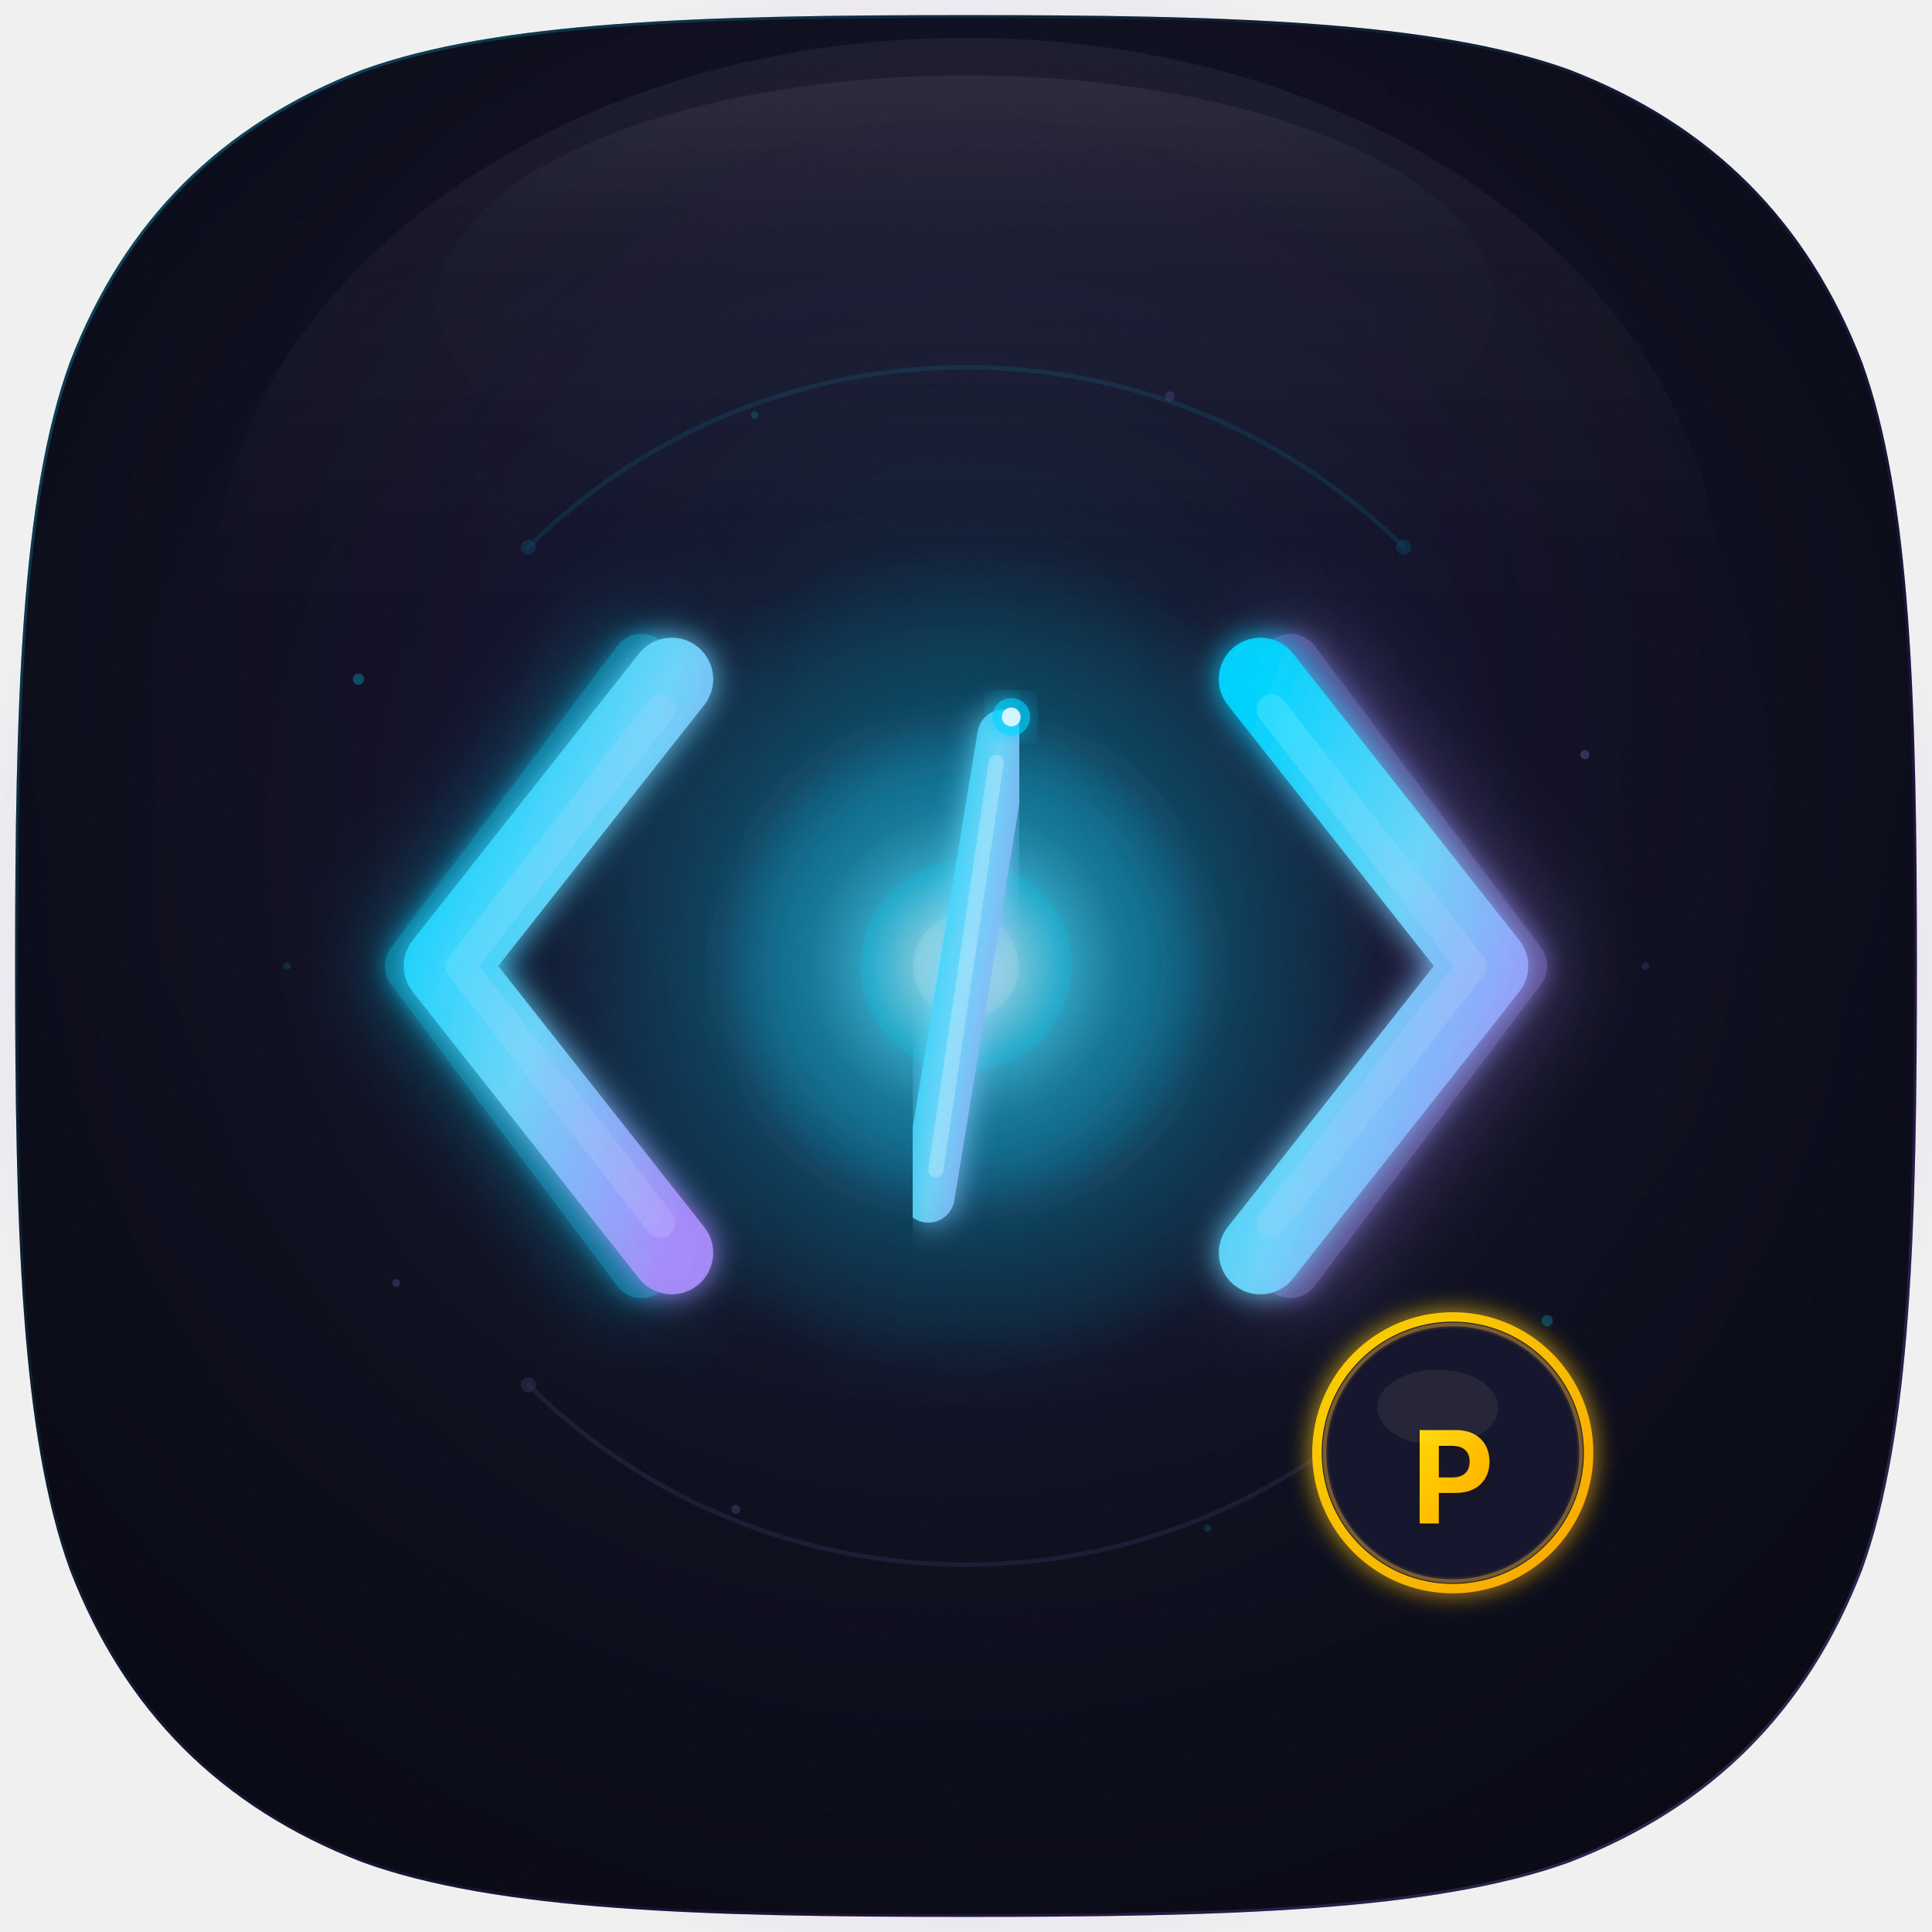
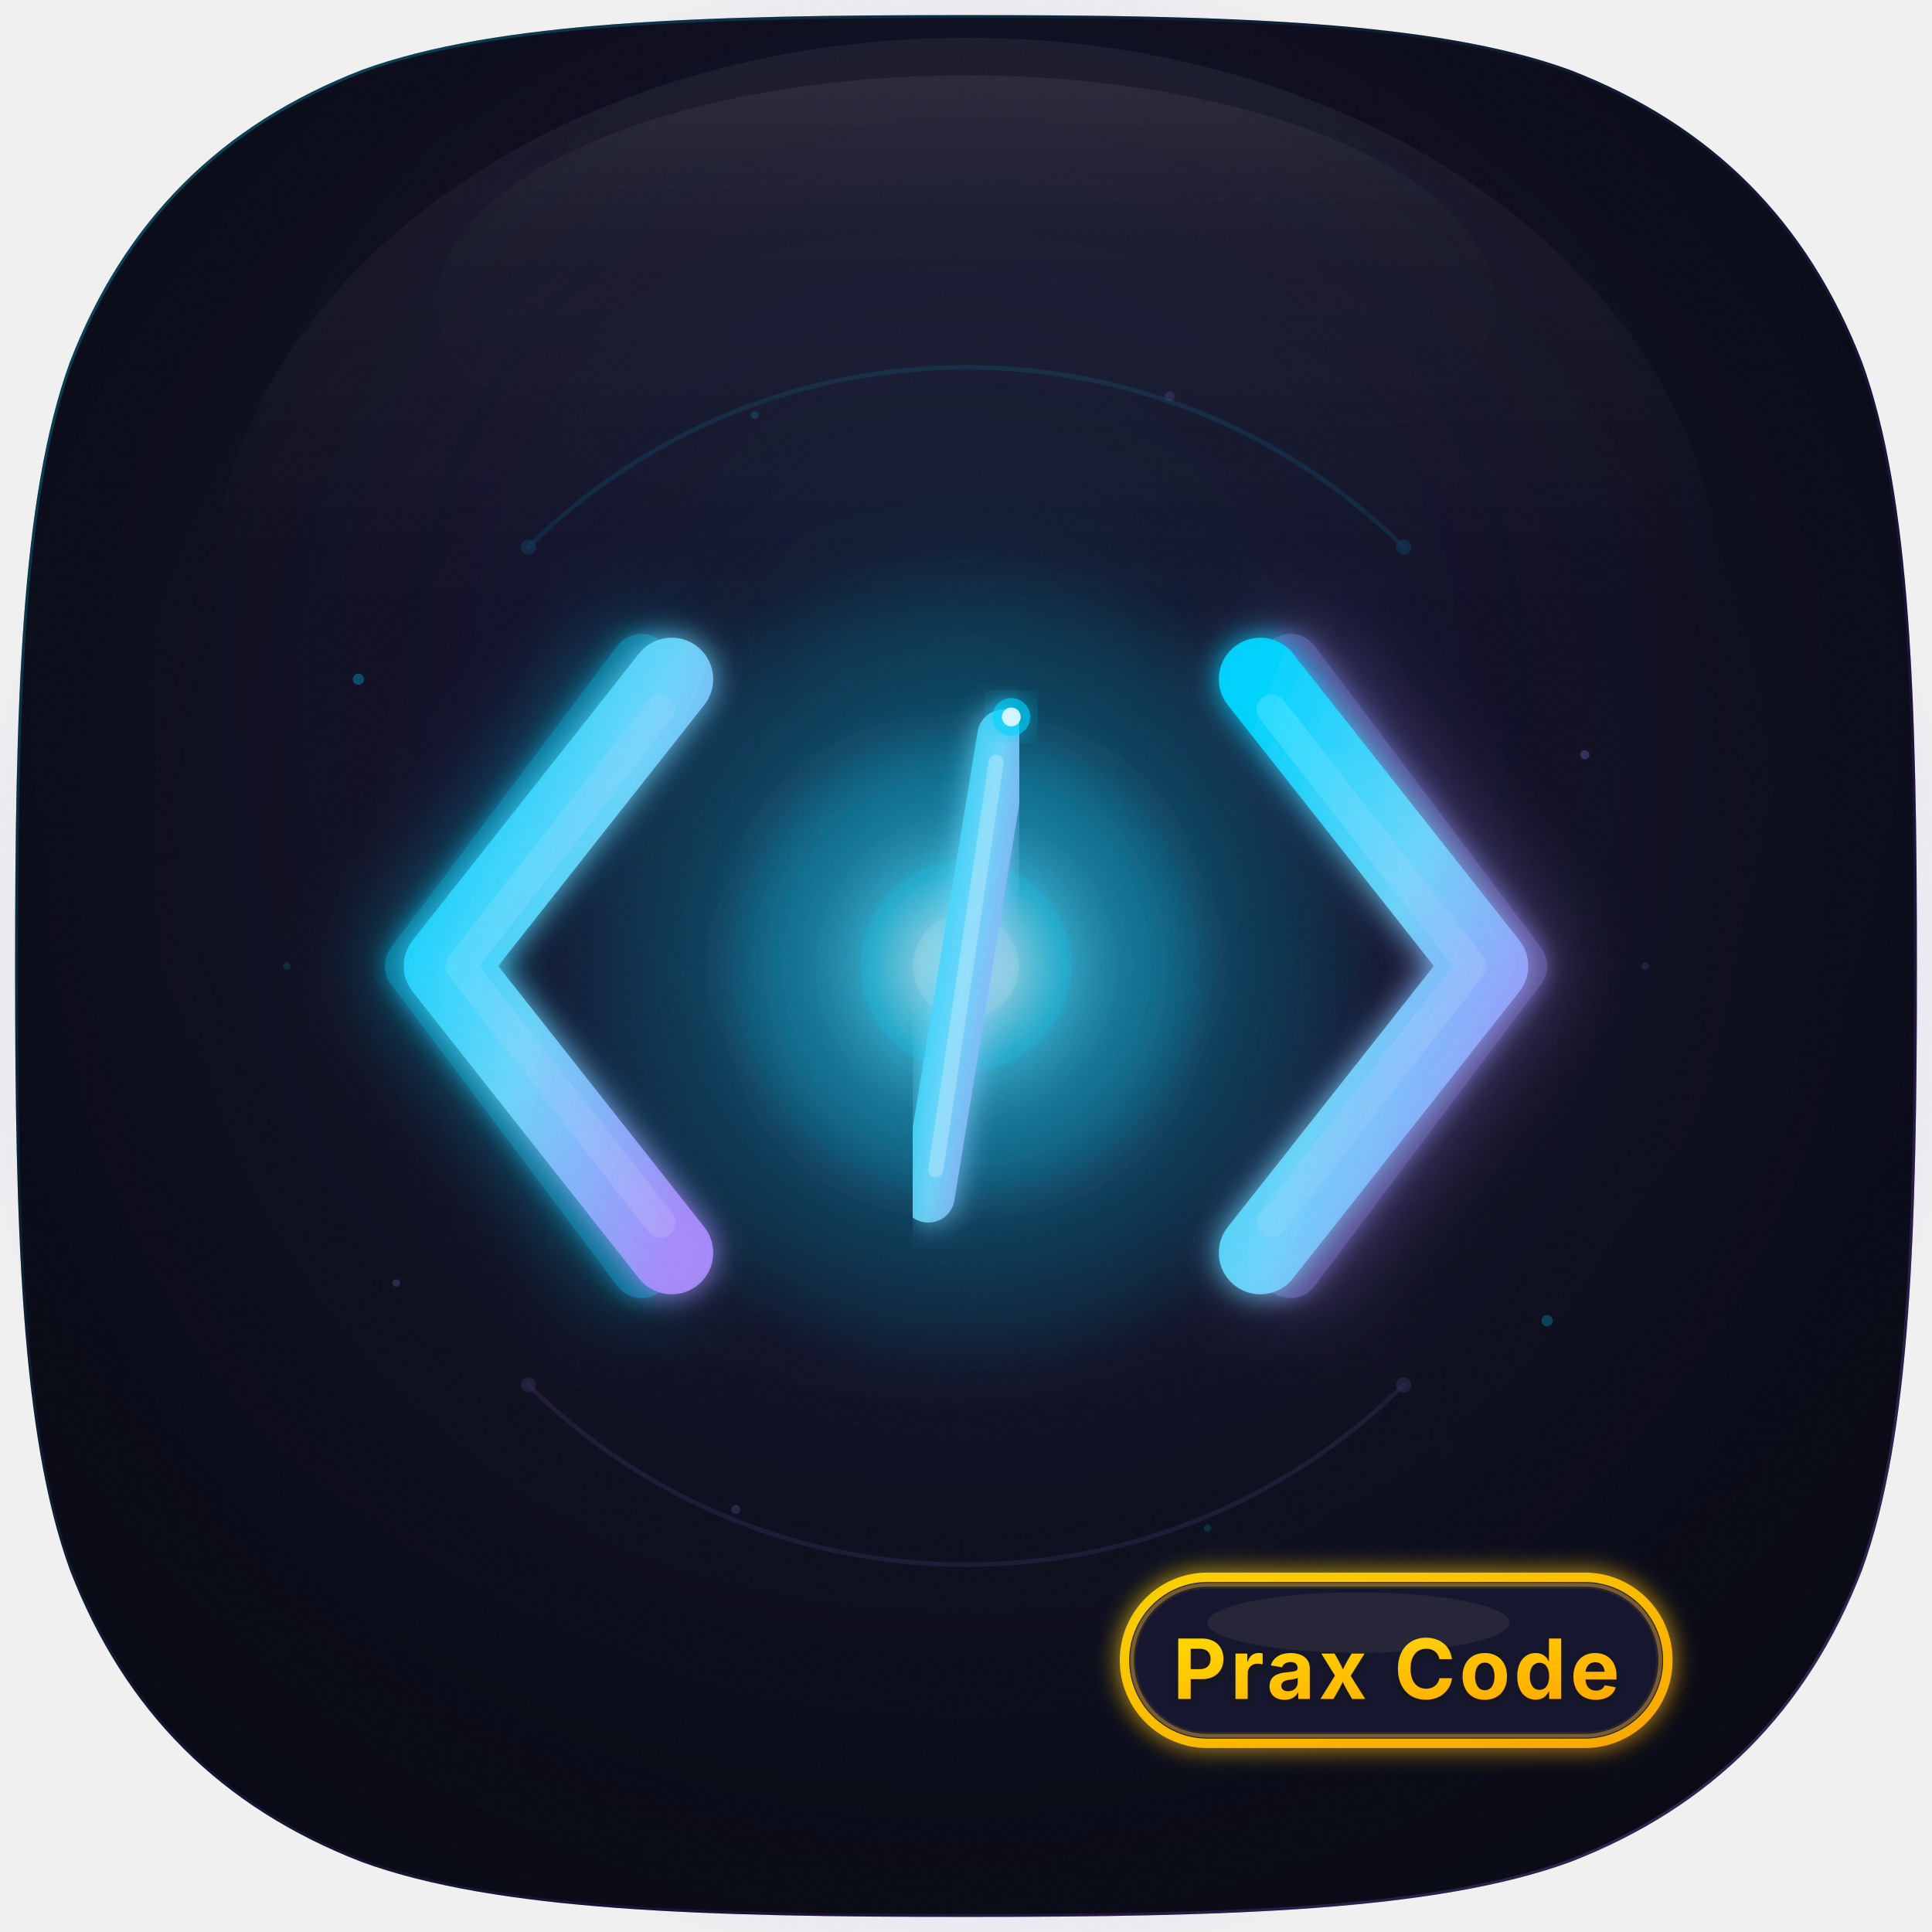
<svg xmlns="http://www.w3.org/2000/svg" viewBox="0 0 512 512" width="512" height="512">
  <defs>
    <clipPath id="squircle">
      <path d="M256 4c-69 0-124.2 1.5-160 14.5C58.5 33 33 58.5 18.5 96 5.5 131.8 4 187 4 256s1.5 124.2 14.5 160C33 453.5 58.5 479 96 493.5c35.8 13 91 14.5 160 14.5s124.2-1.5 160-14.5c37.5-14.5 63-40 77.5-77.5 13-35.8 14.5-91 14.5-160s-1.5-124.2-14.5-160C479 58.5 453.5 33 416 18.5 380.2 5.5 325 4 256 4Z" />
    </clipPath>
    <radialGradient id="bgRadial" cx="50%" cy="45%" r="72%" fx="48%" fy="42%">
      <stop offset="0%" stop-color="#12142B" />
      <stop offset="45%" stop-color="#0D0F1E" />
      <stop offset="100%" stop-color="#060710" />
    </radialGradient>
    <radialGradient id="auroraWash" cx="50%" cy="35%" r="65%">
      <stop offset="0%" stop-color="#00D4FF" stop-opacity="0.06" />
      <stop offset="40%" stop-color="#7C3AED" stop-opacity="0.04" />
      <stop offset="100%" stop-color="#060710" stop-opacity="0" />
    </radialGradient>
    <radialGradient id="coreGlow" cx="50%" cy="50%" r="50%">
      <stop offset="0%" stop-color="#FFFFFF" stop-opacity="0.95" />
      <stop offset="18%" stop-color="#B0F0FF" stop-opacity="0.85" />
      <stop offset="40%" stop-color="#00D4FF" stop-opacity="0.6" />
      <stop offset="65%" stop-color="#0891B2" stop-opacity="0.25" />
      <stop offset="100%" stop-color="#00D4FF" stop-opacity="0" />
    </radialGradient>
    <linearGradient id="bracketGrad" x1="0%" y1="0%" x2="100%" y2="100%">
      <stop offset="0%" stop-color="#00D4FF" />
      <stop offset="50%" stop-color="#6DD5FA" />
      <stop offset="100%" stop-color="#A78BFA" />
    </linearGradient>
    <linearGradient id="bracketInnerGrad" x1="0%" y1="0%" x2="100%" y2="100%">
      <stop offset="0%" stop-color="#66EEFF" />
      <stop offset="100%" stop-color="#C4B5FD" />
    </linearGradient>
    <linearGradient id="borderGrad" x1="0%" y1="0%" x2="100%" y2="100%">
      <stop offset="0%" stop-color="#00D4FF" stop-opacity="0.35" />
      <stop offset="30%" stop-color="#0891B2" stop-opacity="0.15" />
      <stop offset="70%" stop-color="#7C3AED" stop-opacity="0.15" />
      <stop offset="100%" stop-color="#A78BFA" stop-opacity="0.3" />
    </linearGradient>
    <linearGradient id="badgeGrad" x1="0%" y1="0%" x2="100%" y2="100%">
      <stop offset="0%" stop-color="#FFD700" />
      <stop offset="100%" stop-color="#FFAA00" />
    </linearGradient>
    <linearGradient id="circuitGrad" x1="0%" y1="0%" x2="100%" y2="100%">
      <stop offset="0%" stop-color="#00D4FF" stop-opacity="0.08" />
      <stop offset="50%" stop-color="#7C3AED" stop-opacity="0.05" />
      <stop offset="100%" stop-color="#00D4FF" stop-opacity="0.03" />
    </linearGradient>
    <linearGradient id="topHighlight" x1="50%" y1="0%" x2="50%" y2="100%">
      <stop offset="0%" stop-color="#FFFFFF" stop-opacity="0.08" />
      <stop offset="50%" stop-color="#FFFFFF" stop-opacity="0" />
    </linearGradient>
    <radialGradient id="outerHalo" cx="50%" cy="50%" r="52%">
      <stop offset="75%" stop-color="#00D4FF" stop-opacity="0" />
      <stop offset="88%" stop-color="#00D4FF" stop-opacity="0.08" />
      <stop offset="95%" stop-color="#7C3AED" stop-opacity="0.05" />
      <stop offset="100%" stop-color="#A78BFA" stop-opacity="0" />
    </radialGradient>
    <linearGradient id="reflectionGrad" x1="50%" y1="0%" x2="50%" y2="100%">
      <stop offset="0%" stop-color="#FFFFFF" stop-opacity="0.12" />
      <stop offset="35%" stop-color="#FFFFFF" stop-opacity="0.02" />
      <stop offset="100%" stop-color="#FFFFFF" stop-opacity="0" />
    </linearGradient>
    <filter id="iconGlow" x="-15%" y="-15%" width="130%" height="130%">
      <feGaussianBlur in="SourceGraphic" stdDeviation="8" result="blur" />
      <feComposite in="blur" operator="over" />
    </filter>
    <filter id="coreRadiance" x="-50%" y="-50%" width="200%" height="200%">
      <feGaussianBlur in="SourceGraphic" stdDeviation="18" result="blur1" />
      <feGaussianBlur in="SourceGraphic" stdDeviation="6" result="blur2" />
      <feMerge>
        <feMergeNode in="blur1" />
        <feMergeNode in="blur2" />
        <feMergeNode in="SourceGraphic" />
      </feMerge>
    </filter>
    <filter id="bracketGlow" x="-20%" y="-20%" width="140%" height="140%">
      <feGaussianBlur in="SourceGraphic" stdDeviation="4" result="blur" />
      <feMerge>
        <feMergeNode in="blur" />
        <feMergeNode in="SourceGraphic" />
      </feMerge>
    </filter>
    <filter id="bracketEmission" x="-30%" y="-30%" width="160%" height="160%">
      <feGaussianBlur in="SourceGraphic" stdDeviation="12" result="bigBlur" />
      <feGaussianBlur in="SourceGraphic" stdDeviation="3" result="tightBlur" />
      <feMerge>
        <feMergeNode in="bigBlur" />
        <feMergeNode in="tightBlur" />
        <feMergeNode in="SourceGraphic" />
      </feMerge>
    </filter>
    <filter id="badgeGlow" x="-40%" y="-40%" width="180%" height="180%">
      <feGaussianBlur in="SourceGraphic" stdDeviation="3" result="blur" />
      <feMerge>
        <feMergeNode in="blur" />
        <feMergeNode in="SourceGraphic" />
      </feMerge>
    </filter>
    <filter id="noiseTexture" x="0" y="0" width="100%" height="100%">
      <feTurbulence type="fractalNoise" baseFrequency="0.65" numOctaves="4" stitchTiles="stitch" result="noise" />
      <feColorMatrix type="saturate" values="0" in="noise" result="grayNoise" />
      <feComponentTransfer in="grayNoise" result="clampedNoise">
        <feFuncA type="linear" slope="0.03" intercept="0" />
      </feComponentTransfer>
      <feBlend in="SourceGraphic" in2="clampedNoise" mode="overlay" />
    </filter>
    <filter id="innerShadow" x="-5%" y="-5%" width="110%" height="110%">
      <feGaussianBlur in="SourceAlpha" stdDeviation="12" result="shadow" />
      <feOffset dx="0" dy="6" in="shadow" result="offsetShadow" />
      <feComposite in="SourceGraphic" in2="offsetShadow" operator="over" />
    </filter>
    <filter id="textShadow" x="-10%" y="-10%" width="120%" height="120%">
      <feDropShadow dx="0" dy="1" stdDeviation="1" flood-color="#000000" flood-opacity="0.4" />
    </filter>
  </defs>
  <rect x="0" y="0" width="512" height="512" fill="url(#outerHalo)" opacity="0.8" />
  <g clip-path="url(#squircle)">
    <rect x="0" y="0" width="512" height="512" fill="url(#bgRadial)" />
    <rect x="0" y="0" width="512" height="512" fill="url(#auroraWash)" />
    <g opacity="0.35" stroke="url(#circuitGrad)" stroke-width="0.5" fill="none">
      <line x1="40" y1="128" x2="180" y2="128" />
      <line x1="332" y1="128" x2="472" y2="128" />
      <line x1="60" y1="192" x2="145" y2="192" />
      <line x1="367" y1="192" x2="452" y2="192" />
      <line x1="40" y1="320" x2="145" y2="320" />
      <line x1="367" y1="320" x2="472" y2="320" />
      <line x1="60" y1="384" x2="180" y2="384" />
      <line x1="332" y1="384" x2="452" y2="384" />
      <line x1="128" y1="40" x2="128" y2="150" />
      <line x1="128" y1="362" x2="128" y2="472" />
      <line x1="384" y1="40" x2="384" y2="150" />
      <line x1="384" y1="362" x2="384" y2="472" />
      <circle cx="128" cy="128" r="2.5" fill="url(#circuitGrad)" stroke="none" opacity="0.6" />
      <circle cx="384" cy="128" r="2.5" fill="url(#circuitGrad)" stroke="none" opacity="0.6" />
      <circle cx="128" cy="384" r="2.5" fill="url(#circuitGrad)" stroke="none" opacity="0.6" />
      <circle cx="384" cy="384" r="2.5" fill="url(#circuitGrad)" stroke="none" opacity="0.6" />
      <circle cx="180" cy="192" r="1.8" fill="#00D4FF" stroke="none" opacity="0.12" />
      <circle cx="332" cy="192" r="1.8" fill="#A78BFA" stroke="none" opacity="0.1" />
      <circle cx="180" cy="320" r="1.8" fill="#A78BFA" stroke="none" opacity="0.1" />
      <circle cx="332" cy="320" r="1.8" fill="#00D4FF" stroke="none" opacity="0.12" />
      <line x1="128" y1="128" x2="180" y2="192" opacity="0.5" />
      <line x1="384" y1="128" x2="332" y2="192" opacity="0.5" />
      <line x1="128" y1="384" x2="180" y2="320" opacity="0.5" />
      <line x1="384" y1="384" x2="332" y2="320" opacity="0.5" />
    </g>
    <circle cx="256" cy="256" r="110" fill="url(#coreGlow)" opacity="0.5" filter="url(#coreRadiance)" />
    <circle cx="256" cy="256" r="65" fill="url(#coreGlow)" opacity="0.7" />
    <circle cx="256" cy="256" r="28" fill="#00D4FF" opacity="0.15" />
    <circle cx="256" cy="256" r="14" fill="#FFFFFF" opacity="0.12" />
    <g filter="url(#bracketEmission)" opacity="0.5">
      <path d="M170 176 L110 256 L170 336" fill="none" stroke="#00D4FF" stroke-width="16" stroke-linecap="round" stroke-linejoin="round" />
      <path d="M342 176 L402 256 L342 336" fill="none" stroke="#A78BFA" stroke-width="16" stroke-linecap="round" stroke-linejoin="round" />
    </g>
    <g filter="url(#bracketGlow)">
      <path d="M178 180 L118 256 L178 332" fill="none" stroke="url(#bracketGrad)" stroke-width="22" stroke-linecap="round" stroke-linejoin="round" opacity="0.95" />
      <path d="M175 188 L122 256 L175 324" fill="none" stroke="url(#bracketInnerGrad)" stroke-width="8" stroke-linecap="round" stroke-linejoin="round" opacity="0.35" />
      <path d="M334 180 L394 256 L334 332" fill="none" stroke="url(#bracketGrad)" stroke-width="22" stroke-linecap="round" stroke-linejoin="round" opacity="0.95" />
      <path d="M337 188 L390 256 L337 324" fill="none" stroke="url(#bracketInnerGrad)" stroke-width="8" stroke-linecap="round" stroke-linejoin="round" opacity="0.35" />
    </g>
    <g filter="url(#bracketEmission)" opacity="0.4">
      <line x1="256" y1="196" x2="256" y2="316" stroke="#00D4FF" stroke-width="10" stroke-linecap="round" />
    </g>
    <g filter="url(#bracketGlow)">
      <line x1="266" y1="195" x2="246" y2="317" stroke="url(#bracketGrad)" stroke-width="14" stroke-linecap="round" opacity="0.9" />
      <line x1="264" y1="202" x2="248" y2="310" stroke="#FFFFFF" stroke-width="4" stroke-linecap="round" opacity="0.25" />
    </g>
    <circle cx="268" cy="190" r="5" fill="#00D4FF" opacity="0.7" filter="url(#bracketGlow)" />
    <circle cx="268" cy="190" r="2.5" fill="#FFFFFF" opacity="0.8" />
    <g opacity="0.2" fill="none" stroke-linecap="round">
      <path d="M140 145 A165 165 0 0 1 372 145" stroke="#00D4FF" stroke-width="1.2" opacity="0.5" />
      <path d="M140 367 A165 165 0 0 0 372 367" stroke="#A78BFA" stroke-width="1.2" opacity="0.5" />
      <circle cx="140" cy="145" r="2" fill="#00D4FF" opacity="0.6" />
      <circle cx="372" cy="145" r="2" fill="#00D4FF" opacity="0.6" />
      <circle cx="140" cy="367" r="2" fill="#A78BFA" opacity="0.6" />
      <circle cx="372" cy="367" r="2" fill="#A78BFA" opacity="0.6" />
    </g>
    <g opacity="0.5">
      <circle cx="95" cy="180" r="1.5" fill="#00D4FF" opacity="0.6" />
      <circle cx="420" cy="200" r="1.2" fill="#A78BFA" opacity="0.5" />
      <circle cx="105" cy="340" r="1.0" fill="#A78BFA" opacity="0.4" />
      <circle cx="410" cy="350" r="1.5" fill="#00D4FF" opacity="0.5" />
      <circle cx="200" cy="110" r="1.0" fill="#00D4FF" opacity="0.35" />
      <circle cx="310" cy="105" r="1.3" fill="#A78BFA" opacity="0.3" />
      <circle cx="195" cy="400" r="1.2" fill="#A78BFA" opacity="0.35" />
      <circle cx="320" cy="405" r="1.0" fill="#00D4FF" opacity="0.3" />
      <circle cx="76" cy="256" r="1.0" fill="#00D4FF" opacity="0.25" />
      <circle cx="436" cy="256" r="1.0" fill="#A78BFA" opacity="0.25" />
    </g>
    <rect x="0" y="0" width="512" height="512" fill="transparent" filter="url(#noiseTexture)" opacity="0.6" />
    <ellipse cx="256" cy="160" rx="200" ry="150" fill="url(#topHighlight)" opacity="0.7" />
    <ellipse cx="256" cy="80" rx="140" ry="60" fill="url(#reflectionGrad)" opacity="0.5" />
    <path d="M256 4c-69 0-124.2 1.5-160 14.5C58.5 33 33 58.5 18.5 96 5.5 131.8 4 187 4 256s1.5 124.2 14.5 160C33 453.5 58.5 479 96 493.5c35.8 13 91 14.5 160 14.5s124.2-1.5 160-14.5c37.5-14.5 63-40 77.5-77.5 13-35.8 14.5-91 14.5-160s-1.5-124.2-14.5-160C479 58.5 453.5 33 416 18.5 380.2 5.5 325 4 256 4Z" fill="none" stroke="url(#borderGrad)" stroke-width="1.5" />
  </g>
-   <g transform="translate(385, 385)" filter="url(#badgeGlow)">
-     <circle cx="0" cy="0" r="36" fill="#1A1A2E" stroke="url(#badgeGrad)" stroke-width="2.5" opacity="0.95" />
-     <circle cx="0" cy="0" r="33" fill="#1A1A2E" opacity="0.9" />
-     <circle cx="0" cy="0" r="34" fill="none" stroke="#FFBB33" stroke-width="1" opacity="0.4" />
-     <text x="0" y="6" text-anchor="middle" dominant-baseline="middle" font-family="'SF Pro Display', 'Inter', 'Helvetica Neue', sans-serif" font-size="34" font-weight="700" fill="url(#badgeGrad)" filter="url(#textShadow)" letter-spacing="-1">P</text>
-     <ellipse cx="-4" cy="-12" rx="16" ry="10" fill="#FFFFFF" opacity="0.06" />
+   <g transform="translate(370, 440)" filter="url(#badgeGlow)">
+     <rect x="-72" y="-22" width="144" height="44" rx="22" ry="22" fill="#1A1A2E" stroke="url(#badgeGrad)" stroke-width="2.5" opacity="0.95" />
+     <rect x="-69" y="-19" width="138" height="38" rx="19" ry="19" fill="#1A1A2E" opacity="0.9" />
+     <rect x="-70" y="-20" width="140" height="40" rx="20" ry="20" fill="none" stroke="#FFBB33" stroke-width="1" opacity="0.4" />
+     <text x="0" y="2" text-anchor="middle" dominant-baseline="middle" font-family="'SF Pro Display', 'Inter', 'Helvetica Neue', sans-serif" font-size="22" font-weight="700" fill="url(#badgeGrad)" filter="url(#textShadow)" letter-spacing="1">Prax Code</text>
+     <ellipse cx="-10" cy="-10" rx="40" ry="8" fill="#FFFFFF" opacity="0.06" />
  </g>
</svg>
